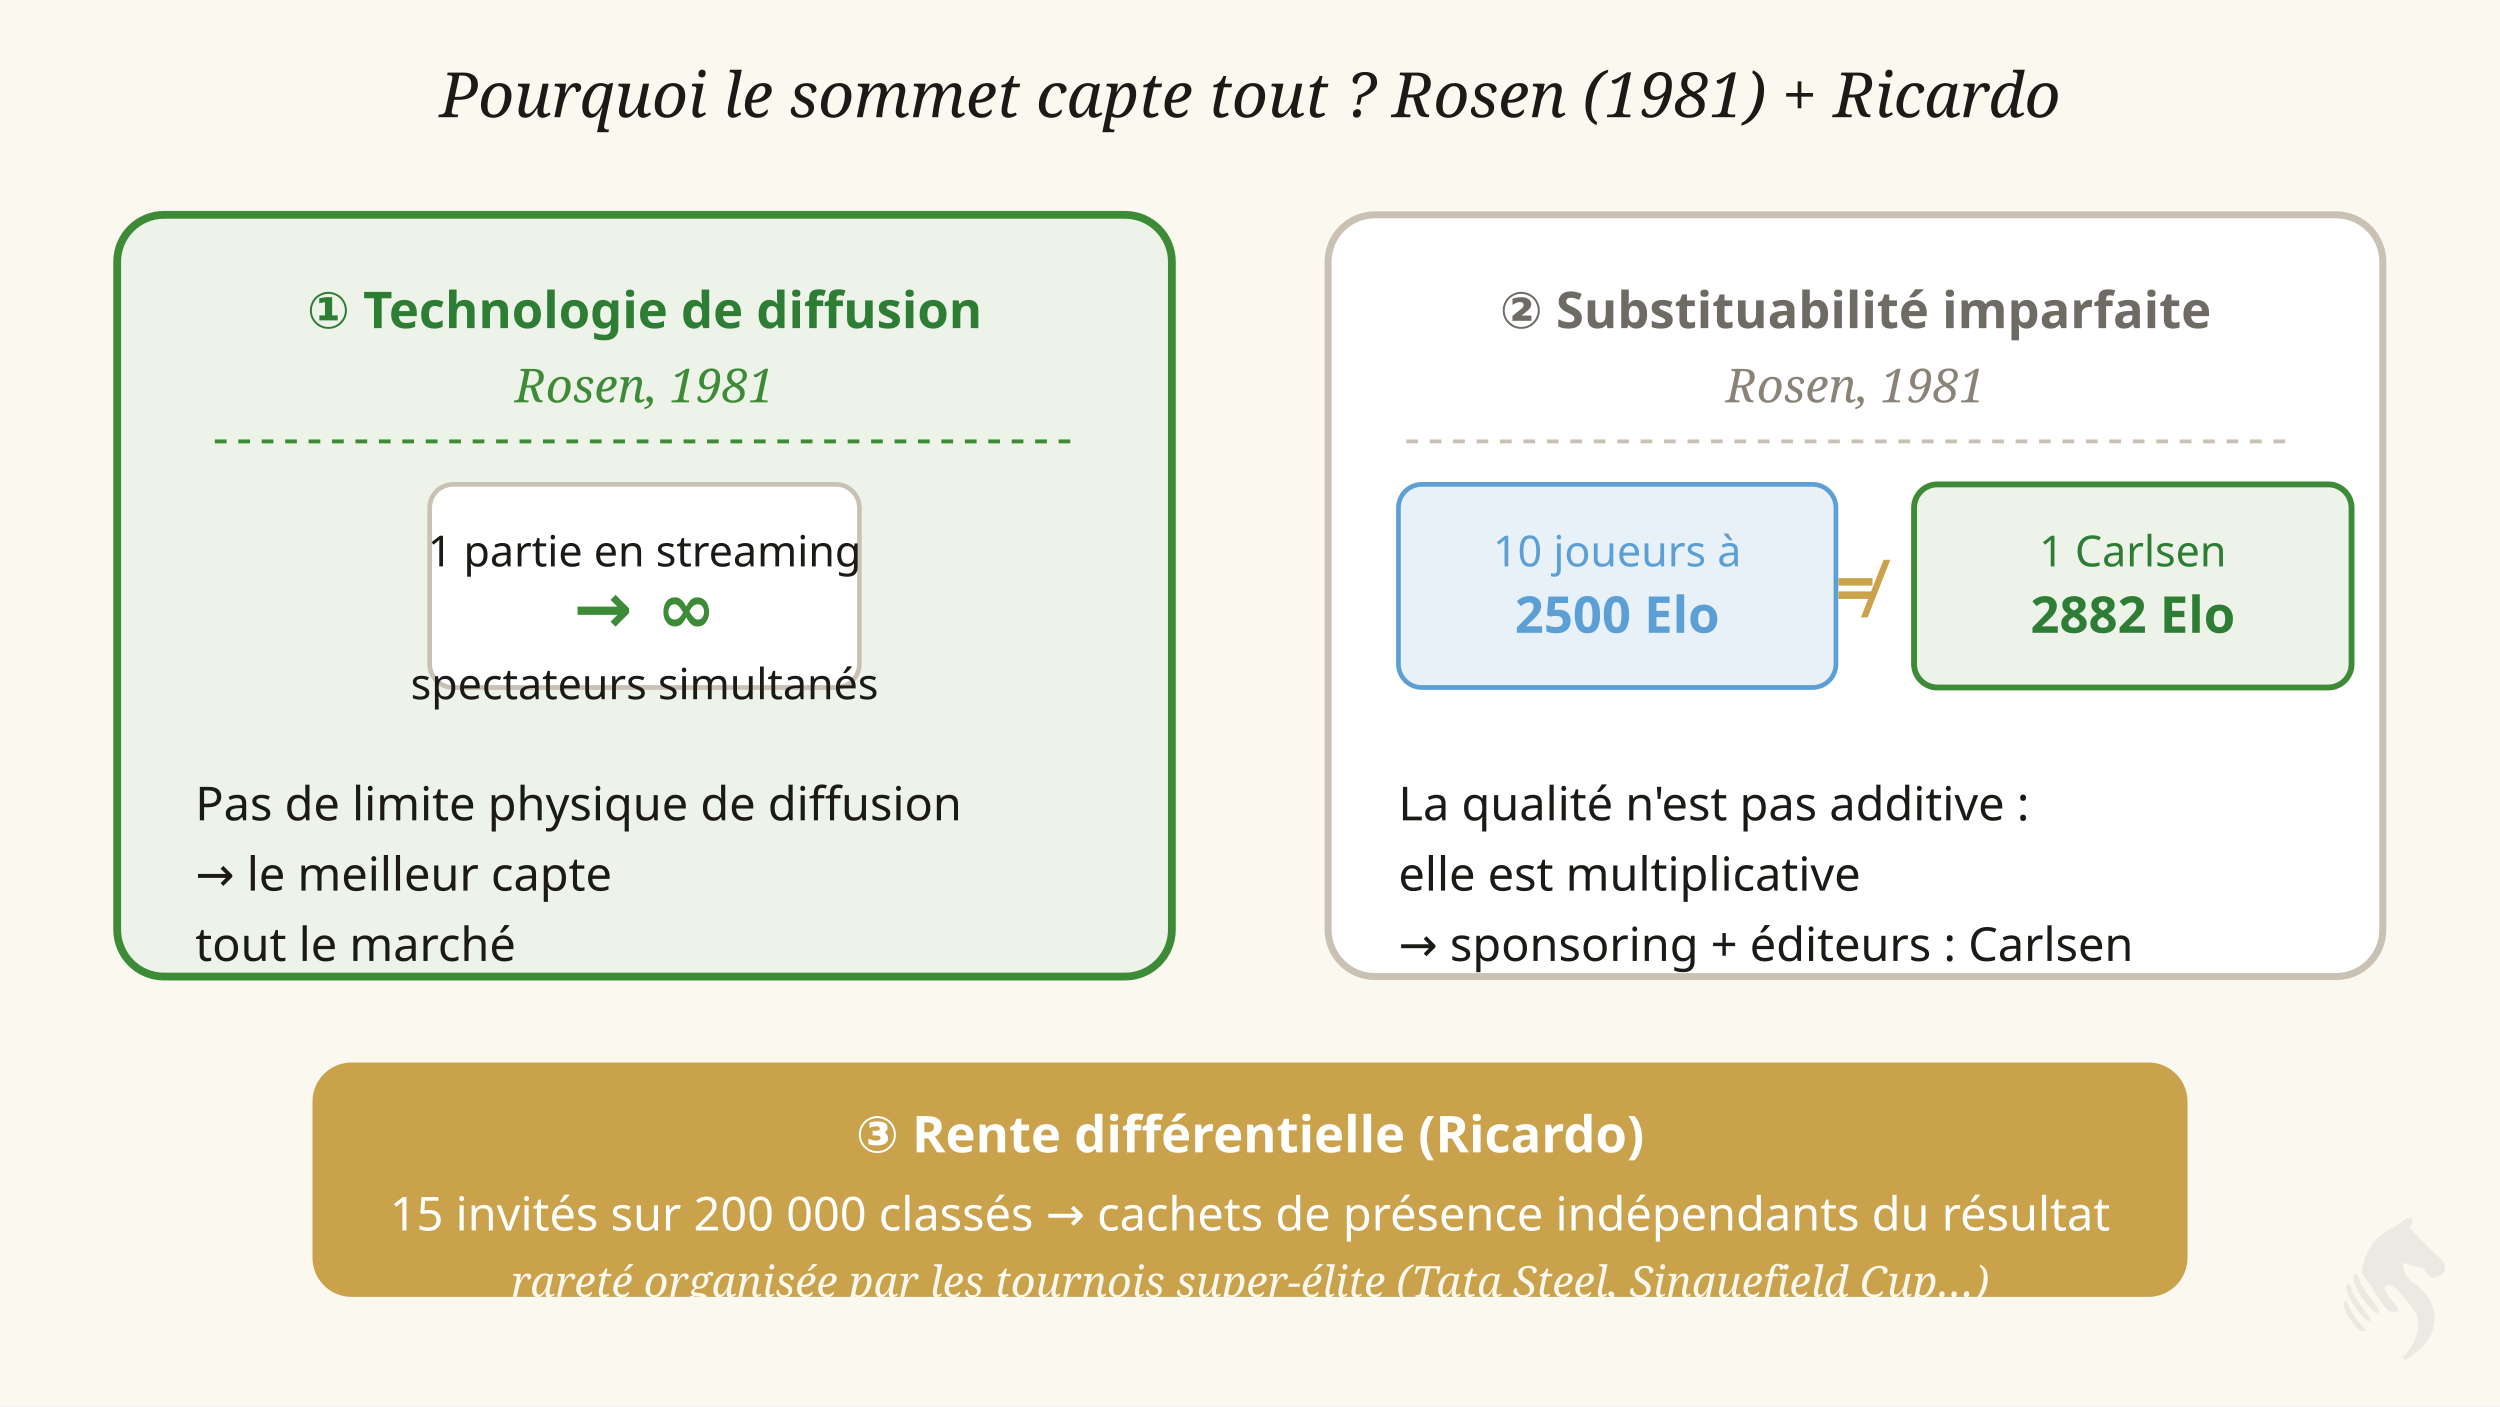
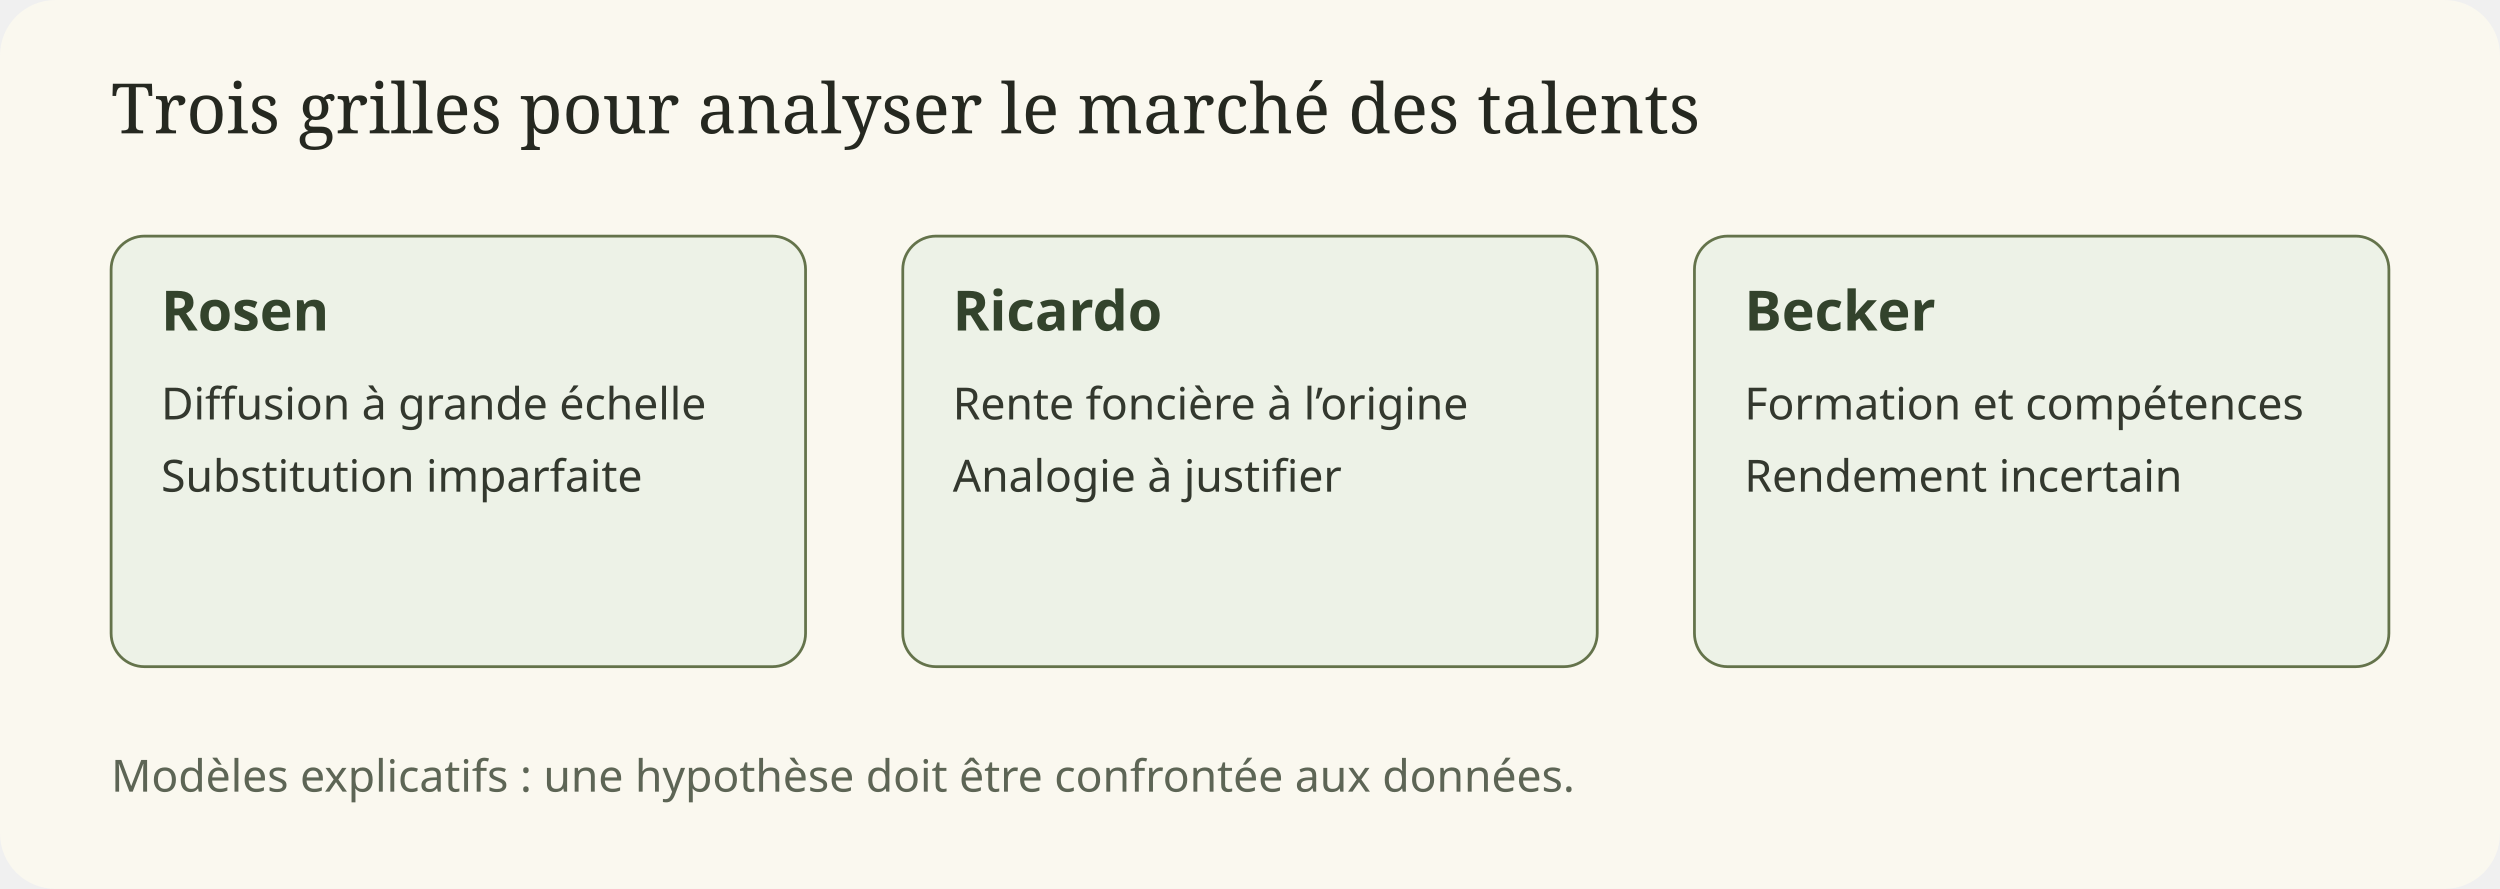
- <svg xmlns="http://www.w3.org/2000/svg" width="640" height="360" viewBox="0 0 640 360" role="img" aria-labelledby="ms2">
-   <rect width="640" height="360" fill="#faf8ef" />
-   <text x="320" y="30" text-anchor="middle" font-family="Georgia, serif" font-size="16" font-style="italic" fill="#1c1a16">Pourquoi le sommet capte tout ? Rosen (1981) + Ricardo</text>
-   <rect x="30" y="55" width="270" height="195" rx="12" fill="#eef3e9" stroke="#3d8b37" stroke-width="2" />
-   <text x="165" y="84" text-anchor="middle" font-family="system-ui, sans-serif" font-size="13" font-weight="700" fill="#2e7d34">① Technologie de diffusion</text>
-   <text x="165" y="103" text-anchor="middle" font-family="Georgia, serif" font-size="12" font-style="italic" fill="#3d8b37">Rosen, 1981</text>
-   <line x1="55" y1="113" x2="275" y2="113" stroke="#3d8b37" stroke-width="1" stroke-dasharray="3 3" />
-   <rect x="110" y="124" width="110" height="52" rx="6" fill="#fff" stroke="#c9c2b4" stroke-width="1.2" />
-   <text x="165" y="145" text-anchor="middle" font-family="system-ui, sans-serif" font-size="11" fill="#1c1a16">1 partie en streaming</text>
-   <text x="165" y="162" text-anchor="middle" font-family="system-ui, sans-serif" font-size="18" font-weight="800" fill="#3d8b37">→ ∞</text>
-   <text x="165" y="179" text-anchor="middle" font-family="system-ui, sans-serif" font-size="11" fill="#1c1a16">spectateurs simultanés</text>
-   <g font-family="system-ui, sans-serif" font-size="12" fill="#1c1a16">
-     <text x="50" y="210">Pas de limite physique de diffusion</text>
-     <text x="50" y="228">→ le meilleur capte</text>
-     <text x="50" y="246">   tout le marché</text>
-   </g>
-   <rect x="340" y="55" width="270" height="195" rx="12" fill="#fff" stroke="#c9c2b4" stroke-width="1.8" />
-   <text x="475" y="84" text-anchor="middle" font-family="system-ui, sans-serif" font-size="13" font-weight="700" fill="#6e6a64">② Substituabilité imparfaite</text>
-   <text x="475" y="103" text-anchor="middle" font-family="Georgia, serif" font-size="12" font-style="italic" fill="#8a8478">Rosen, 1981</text>
-   <line x1="360" y1="113" x2="585" y2="113" stroke="#c9c2b4" stroke-width="1" stroke-dasharray="3 3" />
-   <rect x="358" y="124" width="112" height="52" rx="6" fill="#e8f1f8" stroke="#5b9fd4" stroke-width="1.2" />
-   <text x="414" y="145" text-anchor="middle" font-family="system-ui, sans-serif" font-size="11" fill="#5b9fd4">10 joueurs à</text>
-   <text x="414" y="162" text-anchor="middle" font-family="system-ui, sans-serif" font-size="13" font-weight="700" fill="#5b9fd4">2500 Elo</text>
-   <text x="475" y="157" text-anchor="middle" font-family="system-ui, sans-serif" font-size="18" font-weight="800" fill="#c9a24b">≠</text>
-   <rect x="490" y="124" width="112" height="52" rx="6" fill="#eef3e9" stroke="#3d8b37" stroke-width="1.5" />
-   <text x="546" y="145" text-anchor="middle" font-family="system-ui, sans-serif" font-size="11" fill="#2e7d34">1 Carlsen</text>
-   <text x="546" y="162" text-anchor="middle" font-family="system-ui, sans-serif" font-size="13" font-weight="700" fill="#2e7d34">2882 Elo</text>
-   <g font-family="system-ui, sans-serif" font-size="12" fill="#1c1a16">
-     <text x="358" y="210">La qualité n'est pas additive :</text>
-     <text x="358" y="228">elle est multiplicative</text>
-     <text x="358" y="246">→ sponsoring + éditeurs : Carlsen</text>
-   </g>
-   <rect x="80" y="272" width="480" height="60" rx="10" fill="#c9a24b" stroke="none" />
-   <text x="320" y="295" text-anchor="middle" font-family="system-ui, sans-serif" font-size="13" font-weight="700" fill="#fff">③ Rente différentielle (Ricardo)</text>
-   <text x="320" y="315" text-anchor="middle" font-family="system-ui, sans-serif" font-size="12" fill="#fff">15 invités sur 200 000 classés → cachets de présence indépendants du résultat</text>
-   <text x="320" y="332" text-anchor="middle" font-family="Georgia, serif" font-size="11" font-style="italic" fill="#faf8ef">rareté organisée par les tournois super-élite (Tata Steel, Sinquefield Cup…)</text>
-   <g id="wm" opacity="0.07" transform="translate(600.0,311.9) scale(0.0416)" aria-hidden="true">
-     <g fill="#1e1e1e" fill-rule="evenodd">
-       <path d="M411.5-.5h-16a76 76 0 0 0-24.5 12q-.62-.7-1.5-1l-2 4a4 4 0 0 1-1.5-1 7 7 0 0 1-2.5 3.5 253 253 0 0 0-17 13q-1.42.93-2.5-.5-5.2 7.95-14.5 9a9.4 9.4 0 0 1-4 6q2.3.02 1.5 2A461 461 0 0 1 278.5 73q-13.2 7.95-26 16.5-1.59-1.38 0-3-2.35.35-4 2 .9.98 2 2-92.12 67.08-125.5 177a1316 1316 0 0 0-10 44 51.2 51.2 0 0 0 4.5 31q.1 3.33-2 1l4.5 11q1-2 2 0l5 10 1-1q6 10.95 13 21a651 651 0 0 1 18.5 25 3.4 3.4 0 0 1 1.5-3q21.52 33 43 66 .3 3.4-2.5 1v2a1542 1542 0 0 1 21 32q1 0 1 1a319 319 0 0 0 25 35 160 160 0 0 0 27 25 3.1 3.1 0 0 1 1-3q23.18 14.62 49 5.5 5-2.83 4-8.5-.15-4.6-1.5-9a618 618 0 0 0-55.5-73.5q3-.91 5 1.5a23.5 23.5 0 0 0-7-9q.63 2.4 2 4.5-.17 2.58-1.5.5a364 364 0 0 1-17.5-26.5 50 50 0 0 1-4.5-22.5q.9-4.71 3-9 .63 1.88 2.5 2a7 7 0 0 1 2-3q9.28-8.1 22-8a86 86 0 0 1 23 4.5 11 11 0 0 1 3 4.5q2.58-1.75 5 .5l21.5 23.5q.74 1.95.5 4 3.56 1 6 4a1094 1094 0 0 0 30 34.5l-1 1q3.7 2.7 7.5 5.5a23 23 0 0 1 2 5l5 3a22 22 0 0 0 5.5 8 11.5 11.5 0 0 0 4 4 3.9 3.9 0 0 0-2-3.5q1.7-1.12 3 .5a705 705 0 0 1 42 57.5q-.65 1.46-2 1.5a169 169 0 0 1 10 19 3.8 3.8 0 0 0-.5 4q1 2 2 0 1.4 2.05 2.5 4-.25-2.55.5-5a185 185 0 0 1 11 83q-1 2-2 0a9 9 0 0 0-1.5-4v9a2.3 2.3 0 0 0 1.5-1q.75 10.55-1 21a337 337 0 0 1-18 56l-2.5 3q-1.2-.69-1-2a36 36 0 0 0-4 7 5.2 5.2 0 0 0 3.5-4 4.3 4.3 0 0 1 0 4 350 350 0 0 1-33 52 1108 1108 0 0 1-30 35q-7.17 20.32 13.5 14.5a34 34 0 0 1 6-3 1496 1496 0 0 1 54-37 942 942 0 0 0 29-27q1.25-1.03 2 .5a11 11 0 0 0-3 4q1.35-1.65 2.5 0a29 29 0 0 1 4.5-6 40 40 0 0 0 9-10.5l6-4-1-1a25 25 0 0 1 8.5-7.5q-1.47-2.67 1-5 .22 4.17 2.5 1.5-1.94-3.13 2-4l-1-1q1.48-3.25 4-5.5a8 8 0 0 0-3-1q37.8-53.63 47.5-119 8.4-83.08-38-152a364 364 0 0 0-28-35q-1.03-1.25.5-2 3.58 2.23 2-1l-4-2a5 5 0 0 1-3-.5 484 484 0 0 0-70-58q-.7-.62-1-1.5 1.05-.43 2-1v-3a6 6 0 0 1-5-2q-.66-.1-1 .5 3.72 2.61 0 3-34.57-32.88-46-79.5.2-2.3 2-3v-4q-1.94 5.58-3.5 0-1-9 0-18 2.16-6.4 8.5-8a78 78 0 0 1 22 7.5 403 403 0 0 0 66 18l9 3q-2.45.75-5 .5-1.59 1.6 0 3a16 16 0 0 1 6.5-1 7.3 7.3 0 0 1 2 3q1.38-2.6 3.5-2-1.1-2.32-4-2.5 15.09-2.3 25.5 8.5 5.35 10.23 10 21 12.95 20.94 36.5 28.5-1.88.63-2 2.5a30 30 0 0 0 12.5 3q4.43-.1 8-2 3.2 3.87 5.5-1 1.2.69 1 2a39 39 0 0 0 4.5-2l1 1q.69-1.87-1.5-2.5a12 12 0 0 0 7-3q1.88-1.1 3 .5 2.22-3.62 6-2a8.7 8.7 0 0 1 3-4 41 41 0 0 1 12-6.5l-2-1 5.5-3.5q.62.7 1.5 1 1.82-1.15 0-2.5 1.42-.93 2.5.5a5.8 5.8 0 0 1 .5-4 39 39 0 0 1 6-4.5q-1.55-2.25.5-4.5 3.25-3.5 5-8 1.38-.64 2.5-1-.8-1.05-2-1.5 1.85-5.82 3-11.5v-10h-1q-.85 6-2.5 12-.16-4.46.5-9a63 63 0 0 0-12.5-31 478 478 0 0 0-45.5-44.5q3.06.72 6 2.5-3.15-3.9-7-7.5l1-1q-1.4-1.05-2 .5 1.77 2.4-.5 4a781 781 0 0 1-67.5-65.5l1-.5a29 29 0 0 0 7 6 93 93 0 0 0-14-15 24.5 24.5 0 0 0-9-9.5l1-1a44 44 0 0 0-7-4.5q1.44 2.2 3.5 4 1 1.5 0 3l-72-76q-5.34-7.85 1.5-14.5 1.98-.8 2 1.5a69 69 0 0 1 6-3.5q-1.95-1.94 0-3.5a31 31 0 0 0 6-12q2.05.24 4-.5a79 79 0 0 0-1.5-17.5 94 94 0 0 0-5-10l-1 1a87 87 0 0 0-5.5-3" />
-       <path d="M325.5 44.5q-3.85 1.03-7 3.5a4.2 4.2 0 0 1-4.5-.5q-2.75 2.49-3.5 6-6.97 2.94-14 6-6.75 3.75-13.5 8-.62-.7-1.5-1a37.6 37.6 0 0 1-17 10.5 263 263 0 0 0-12 9.5q-1.59 1.62 0 3 12.8-8.55 26-16.5A461 461 0 0 0 327 46.5q.8-1.98-1.5-2m148 86-21-24a209 209 0 0 1-21-21.5l-8.5-8.5q-4.8-3.3-6-9-9.1-4.3-11.5-13a13 13 0 0 0 3-6q-.02-2.3-2-1.5-6.84 6.65-1.5 14.5l72 76q1-1.5 0-3a20 20 0 0 1-3.5-4m89 86a198 198 0 0 0-17.5-15q.4-2.17-.5-4-3.63-1.2-7-3a26 26 0 0 0-6-6 430 430 0 0 1-27-27.5 2.4 2.4 0 0 0-2-.5 29 29 0 0 1-7-6l-1 .5a781 781 0 0 0 67.5 65.5q2.27-1.6.5-4m-314-128a247 247 0 0 0-42 35.5 14.5 14.5 0 0 1-5 4l1 1a9.3 9.3 0 0 1-6 2.5 76 76 0 0 1-16 20q.3.88 1 1.5a9.4 9.4 0 0 0-5.5 6.5q-1-2-2 0-.93 1.42.5 2.5a25 25 0 0 0-6.5 8.5q-1.6 1.05-3.5 1.5 1.21.45 2 1.5a43 43 0 0 0-7 10 352 352 0 0 0-19.5 37 2.9 2.9 0 0 1-2.5 1 3.3 3.3 0 0 0 2 1.5 47 47 0 0 1-3.5 5.5l-12 34q-.98-1.8-1.5 0 1.4 1.9.5 4a33 33 0 0 1-3.5 5.5q.78.84 1 2a212 212 0 0 0-10 49.5 36 36 0 0 0 7 20q2.1 2.33 2-1a51.2 51.2 0 0 1-4.5-31 1316 1316 0 0 1 10-44q33.38-109.92 125.5-177-1.1-1.02-2-2m376 206q-.5-10.25-5-19.5 1.5-4.37-1.5-.5l-6.5-11q-5.55-3.6-7.5-10l-1 1q-3.75-5.75-9.5-9.5l1-1a850 850 0 0 0-9-7q1.14-2.04-1.5-3.5-1.08 1.43-2.5.5-2.84-1.65-2-4a5 5 0 0 0-3-.5 5 5 0 0 0-.5-3l-1 1a7 7 0 0 0-4.5-3 21 21 0 0 0-6-2.5 478 478 0 0 1 45.5 44.5 63 63 0 0 1 12.5 31q-.66 4.54-.5 9 1.65-6 2.5-12m-259 3v-1q-2.22-5.79 1-11.5l-2-2a67 67 0 0 0 1.5-5.5q.93 7.1 3.5 1-2.43-3.37 2-4a4.3 4.3 0 0 1 2.5 3q.45-1.21 1.5-2 2.3.75 4 2a326 326 0 0 1 28 10.5q11.4 3.22 23 6 1.05 1.6 1.5 3.5 1-4 2 0 1.08-1.43 2.5-.5-1.81 1.35 0 2.5 3.25-.47 7-2 1.85.03 3 1 5.83.22 11 2h5q2.55.25 5-.5l-9-3a403 403 0 0 1-66-18 78 78 0 0 0-22-7.5q-6.34 1.6-8.5 8-1 9 0 18 1.56 5.58 3.5 0m109 6a4.7 4.7 0 0 1 4 3q3.6-3.98 6 1l1-2 4 2a65 65 0 0 1 7.5 10q1.1 3.55 2.5 7-1.77 2.95 2 4 13.35 23.91 39 33 .12-1.87 2-2.5-23.55-7.56-36.5-28.5a305 305 0 0 0-10-21q-10.41-10.8-25.5-8.5 2.9.18 4 2.5m-410 86a9 9 0 0 0 1.5-4 310 310 0 0 0 37.5 86q-1.1 1.02-2 2a40 40 0 0 0 8.5 12 139 139 0 0 0 15 21q2.31 2.97 1.5 6 5.9 1.14 7.5 7 5.7 2.47 5 8 3.8 1.06 6.5 4 20.24 25.5 46 45.5a39 39 0 0 0 20 5 46 46 0 0 1 9-7.5 818 818 0 0 1-10-21.5q1.43-1.08.5-2.5a27 27 0 0 1-3.5-2 185 185 0 0 0-16-23.5q1.43-1.08.5-2.5a13.3 13.3 0 0 1-5.5-5 617 617 0 0 0-22.5-29v-4l-1 1a13 13 0 0 1-4.5-6 11.5 11.5 0 0 1-4-4q-.03 2.3-2 1.5A471 471 0 0 1 97 390.5q-1.8-3.04-.5-6 1.02.54 2 1a9 9 0 0 0-2-4.5q3.83-2.28-1-2.5a597 597 0 0 1-7-18.5l2-1a3.3 3.3 0 0 1-2-3.5 3.1 3.1 0 0 1-3-1q-7.35-19.46-24-8 1.03 2.34-.5 5a97 97 0 0 0 3.5 38" />
-       <path d="M365.5 301.5q-1.8.7-2 3 11.43 46.62 46 79.5 3.72-.39 0-3 .34-.6 1-.5-2.4-2.22-5-4.5l2-2q-2.45-.75-5-.5a8.4 8.4 0 0 0-.5-4q-1.72 1.44-3-1a28 28 0 0 1-3.5-6q-.5 2-1 0a143 143 0 0 1-18-31q-6.22-11.64-9-27a7 7 0 0 0-2-3m-211 174a45 45 0 0 1-9.5-15q-1 2-2 0a41 41 0 0 0-6-9l-1-5-1 1a989 989 0 0 1-17.5-25.5q.7-.62 1-1.5a7.7 7.7 0 0 1-5-6 163 163 0 0 1-15-29q-.98-.46-2-1-1.3 2.96.5 6a471 471 0 0 0 55.5 86.5q1.97.8 2-1.5m-90-86q-2.05 2.77 1.5 4 3.6 16.25 9.5 30.5-2.48 3.62 2 3.5 3.65 9.3 8 18.5l-1 1a11.4 11.4 0 0 1 6 8q-.7.62-1 1.5a10.5 10.5 0 0 1 3.5 5l1-1a62 62 0 0 0 7.5 13q.9-.98 2-2a310 310 0 0 1-37.5-86 9 9 0 0 1-1.5 4m48 210a3.9 3.9 0 0 0-2-3.5q1.7-1.12 3 .5a127 127 0 0 0 39 32q11.3 4.6 8.5-7a147 147 0 0 0-17-32 1467 1467 0 0 0-40-51 554 554 0 0 1-48.5-75l1-1q.84 5.22 6 5a51.6 51.6 0 0 1-11.5-27l-1 2a159 159 0 0 0-11-31 14.3 14.3 0 0 0-10.5-8q-3.2.01-6 1.5-2.85 3.45-6 6.5-.87 16.85 3 33.5a3.6 3.6 0 0 1-2 2q1.38.56 2.5 1.5 3.15 9.81 6.5 19.5-1.21.45-2 1.5a29 29 0 0 0 5.5 7A256 256 0 0 0 55.5 525l-2 1a6.4 6.4 0 0 0 4 1.5 332 332 0 0 0 38.5 53l3.5 5.5-1 1q1.9 1.67 3.5.5a36 36 0 0 0 10.5 12m303-214q-.95.57-2 1 .3.88 1 1.5a484 484 0 0 1 70 58q1.42.72 3 .5a43 43 0 0 0-10-12.5l1-1q-2.66 1.47-5-1a36 36 0 0 0-10-10q1.81-1.35 0-2.5a8 8 0 0 1-3.5 0q-4.57-5.7-10-8a13 13 0 0 0-6.5-5.5 11.5 11.5 0 0 1-3.5-4.5q-.62.7-1.5 1a17.7 17.7 0 0 0-8-5.5q-2.84-1.65-2-4-7.47-2.25-13-7.5m-254 24a526 526 0 0 1 23.5 37 55 55 0 0 1 9 15l1-1a65 65 0 0 0 8.5 13q2.8 2.4 2.5-1-21.48-33-43-66a3.4 3.4 0 0 0-1.5 3m111 63q.16-.93 1-1.5a7 7 0 0 1-3.5-2.5 17.5 17.5 0 0 0-5.5-8q3.7-4.18-2.5-5a41 41 0 0 1-7.5-18.5l2-3a7.2 7.2 0 0 1-2-4.5 3.1 3.1 0 0 0 3-1 37 37 0 0 0-1-7q-1.87-.12-2.5-2a36 36 0 0 0-3 9 50 50 0 0 0 4.5 22.5 364 364 0 0 0 17.5 26.5q1.33 2.08 1.5-.5-1.37-2.1-2-4.5m-272 45v19q2.55 12.15 7 24 15.37 37.49 37 68a54 54 0 0 0 9 12.5q-1.58 2.58 2 3l-1 1 5.5 4.5a82 82 0 0 0 9 12q6.5 6.26 12.5 13 9.5 6.75 17.5 15l1-1q4.56 3.52 9 7l1-2a89 89 0 0 0 13.5 3.5q13.85-4.6 6.5-17.5-1.73 1.44-3-1a307 307 0 0 1-13.5-16 16 16 0 0 0-6-5.5q1.43-1.08.5-2.5a27.2 27.2 0 0 1-12.5-15 3.1 3.1 0 0 1-3-1q-7.5-10.25-15.5-20-.93-1.42.5-2.5a16 16 0 0 1-6-5.5 880 880 0 0 1-19-29.5q.7-.62 1-1.5a8 8 0 0 1-4-4 94 94 0 0 1-12.5-26l-1 1q-3.8-4.62-1.5-10a3.1 3.1 0 0 1-3-1 198 198 0 0 1-7-15.5l1-1a55 55 0 0 1-9-11q-2.85-1.46-6-2l3-1a22 22 0 0 0-9 2 11.4 11.4 0 0 0-4 6.5m277 51a48 48 0 0 0 12 5q-.57 3.66 2 2a5.3 5.3 0 0 1 3.5 3l1-2a45 45 0 0 0 26 0q.45 1.21 1.5 2 1.27-3.4 4-2 1.81-1.15 0-2.5l3-1.5a21 21 0 0 0 3.5-4q1.4-8.23-1.5-16 .3-.88 1-1.5-5.22-1.95-4-7a193 193 0 0 1-18-23.5 16 16 0 0 0-3.5-3q-4.05-7.43-9-12a284 284 0 0 0-14-17q-.75-1.58.5-3a19 19 0 0 1-6-4 4.35 4.35 0 0 0-5-1.5 618 618 0 0 1 55.5 73.5q1.35 4.4 1.5 9 1 5.67-4 8.5-25.82 9.12-49-5.5a3.1 3.1 0 0 0-1 3m115-56a264 264 0 0 1 16 22q-1.7 3.04 1.5 1a494 494 0 0 1 16.5 23l7 10q1.35-.04 2-1.5a705 705 0 0 0-42-57.5q-1.3-1.62-3-.5a3.9 3.9 0 0 1 2 3.5" />
-       <path d="M112.5 599.5q7 9.5 16 17 2 0 2 2 6.9 3.77 11 8.5l13 5.5a5.7 5.7 0 0 0 6 0q2.07 3.94 4 0-3.37-1.23-.5-3 .22-6.86.5-13.5l-3-3.5 3-2.5q-4.58-.9-7.5-4.5a79 79 0 0 0-10.5-16.5q2.67 1.47 5-1a12 12 0 0 1-8.5-3.5 92 92 0 0 0-17.5-23.5l2-1-6.5-4.5a2294 2294 0 0 1-34.5-47q-1 0-1-1-5.27-4.75-4-11.5-2.25-3.25-3.5.5A227 227 0 0 1 61.5 469q.84-.57 1-1.5-5.16.22-6-5l-1 1a554 554 0 0 0 48.5 75 1467 1467 0 0 1 40 51q10.5 14.98 17 32 2.8 11.6-8.5 7a127 127 0 0 1-39-32q-1.3-1.62-3-.5a3.9 3.9 0 0 1 2 3.5m335-4a3349 3349 0 0 1 7.5 35q2.3 19.53.5 39a9 9 0 0 1 1.5 4q1 2 2 0a185 185 0 0 0-11-83q-.75 2.45-.5 5m44-147q1.58 3.23-2 1-1.53.75-.5 2a364 364 0 0 1 28 35q46.4 68.92 38 152-9.7 65.37-47.5 119 1.46.15 3 1a12 12 0 0 0 3.5-6q1.58 1.52 3.5.5-1.16-8.12 7-11-1.6-1.75 1-2.5-.12-8.5 6-14-.81-.1-1-1a3.1 3.1 0 0 1 3-1 5.4 5.4 0 0 1 3-5.5q-1.2-.45-2-1.5a67 67 0 0 0 4.5-10l1 2a9 9 0 0 1 2.5-5l-1-2a6.3 6.3 0 0 1 4-.5 6.5 6.5 0 0 0-3-3 225 225 0 0 1 11-24.5q-.53-1.8-1.5 0-.3-4.51 1-9l1 1a67 67 0 0 0 1.5-13q7.4-.7 1-5a232 232 0 0 0 2-53l.5-5q.57.84 1.5 1a8 8 0 0 0-2.5-5q-6.56-49.08-31.5-89 2.03-1.77-.5-3l-1 1a696 696 0 0 1-17.5-26q-2.18-1.53-1-3.5-3.93-.91-5-4.5-1.26-.5-1-2a69 69 0 0 0-6.5-5q-.69-1.87 1.5-2.5a14 14 0 0 0-4-2.5m-36 230a273 273 0 0 1-13.5 57q-1.4.82-2.5 2 2.69 6.4-4 8.5l2 1a30 30 0 0 0-3 8.5q-.2 1.31 1 2l2.5-3a337 337 0 0 0 18-56 89 89 0 0 0 1-21q-.57.84-1.5 1m-25 84a185 185 0 0 1-24 38l-2.5 6a25 25 0 0 0-6.5 7q-13.95 16.7-28.5 33-1.16 4.05-3.5 7.5-1.35 4.25-1 8a16 16 0 0 1 6 5.5h14a20 20 0 0 1 10-3.5q1.71-1.12 0-2.5a81 81 0 0 0 18.5-12q.62.7 1.5 1a71 71 0 0 1 2-4q1-2 2 0 1.7-4.54 4.5-1a38 38 0 0 1 4.5-6.5 189 189 0 0 0 30.5-23.5q4.55 3.9 4-3a4.6 4.6 0 0 1 4.5-2v-3a5 5 0 0 0 3-.5 41 41 0 0 1 3-5.5 11 11 0 0 1 3-4q-.75-1.53-2-.5a942 942 0 0 1-29 27 1496 1496 0 0 0-54 37 34 34 0 0 0-6 3q-20.67 5.82-13.5-14.5a1108 1108 0 0 0 30-35 350 350 0 0 0 33-52 4.3 4.3 0 0 0 0-4 5.2 5.2 0 0 1-3.5 4" />
-     </g>
-   </g>
+ <svg xmlns="http://www.w3.org/2000/svg" viewBox="0 0 900 320" role="img" aria-labelledby="titre">
+   <rect width="900" height="320" rx="20" fill="#faf8ef" />
+   <text x="40" y="48" font-family="Georgia,serif" font-size="25" fill="#252820">Trois grilles pour analyser le marché des talents</text>
+   <rect x="40" y="85" width="250" height="155" rx="12" fill="#edf2e7" stroke="#64734b" />
+   <text x="58" y="119" font-family="system-ui,sans-serif" font-size="20" font-weight="600" fill="#33432c">Rosen</text>
+   <text x="58" y="151" font-family="system-ui,sans-serif" font-size="16" fill="#33382e">Diffusion à grande échelle</text>
+   <text x="58" y="177" font-family="system-ui,sans-serif" font-size="16" fill="#33382e">Substitution imparfaite</text>
+   <rect x="325" y="85" width="250" height="155" rx="12" fill="#edf2e7" stroke="#64734b" />
+   <text x="343" y="119" font-family="system-ui,sans-serif" font-size="20" font-weight="600" fill="#33432c">Ricardo</text>
+   <text x="343" y="151" font-family="system-ui,sans-serif" font-size="16" fill="#33382e">Rente foncière à l’origine</text>
+   <text x="343" y="177" font-family="system-ui,sans-serif" font-size="16" fill="#33382e">Analogie à justifier</text>
+   <rect x="610" y="85" width="250" height="155" rx="12" fill="#edf2e7" stroke="#64734b" />
+   <text x="628" y="119" font-family="system-ui,sans-serif" font-size="20" font-weight="600" fill="#33432c">Becker</text>
+   <text x="628" y="151" font-family="system-ui,sans-serif" font-size="16" fill="#33382e">Formation et compétences</text>
+   <text x="628" y="177" font-family="system-ui,sans-serif" font-size="16" fill="#33382e">Rendement incertain</text>
+   <text x="40" y="285" font-family="system-ui,sans-serif" font-size="16" fill="#5d6555">Modèles explicatifs : une hypothèse doit être confrontée aux données.</text>
</svg>
